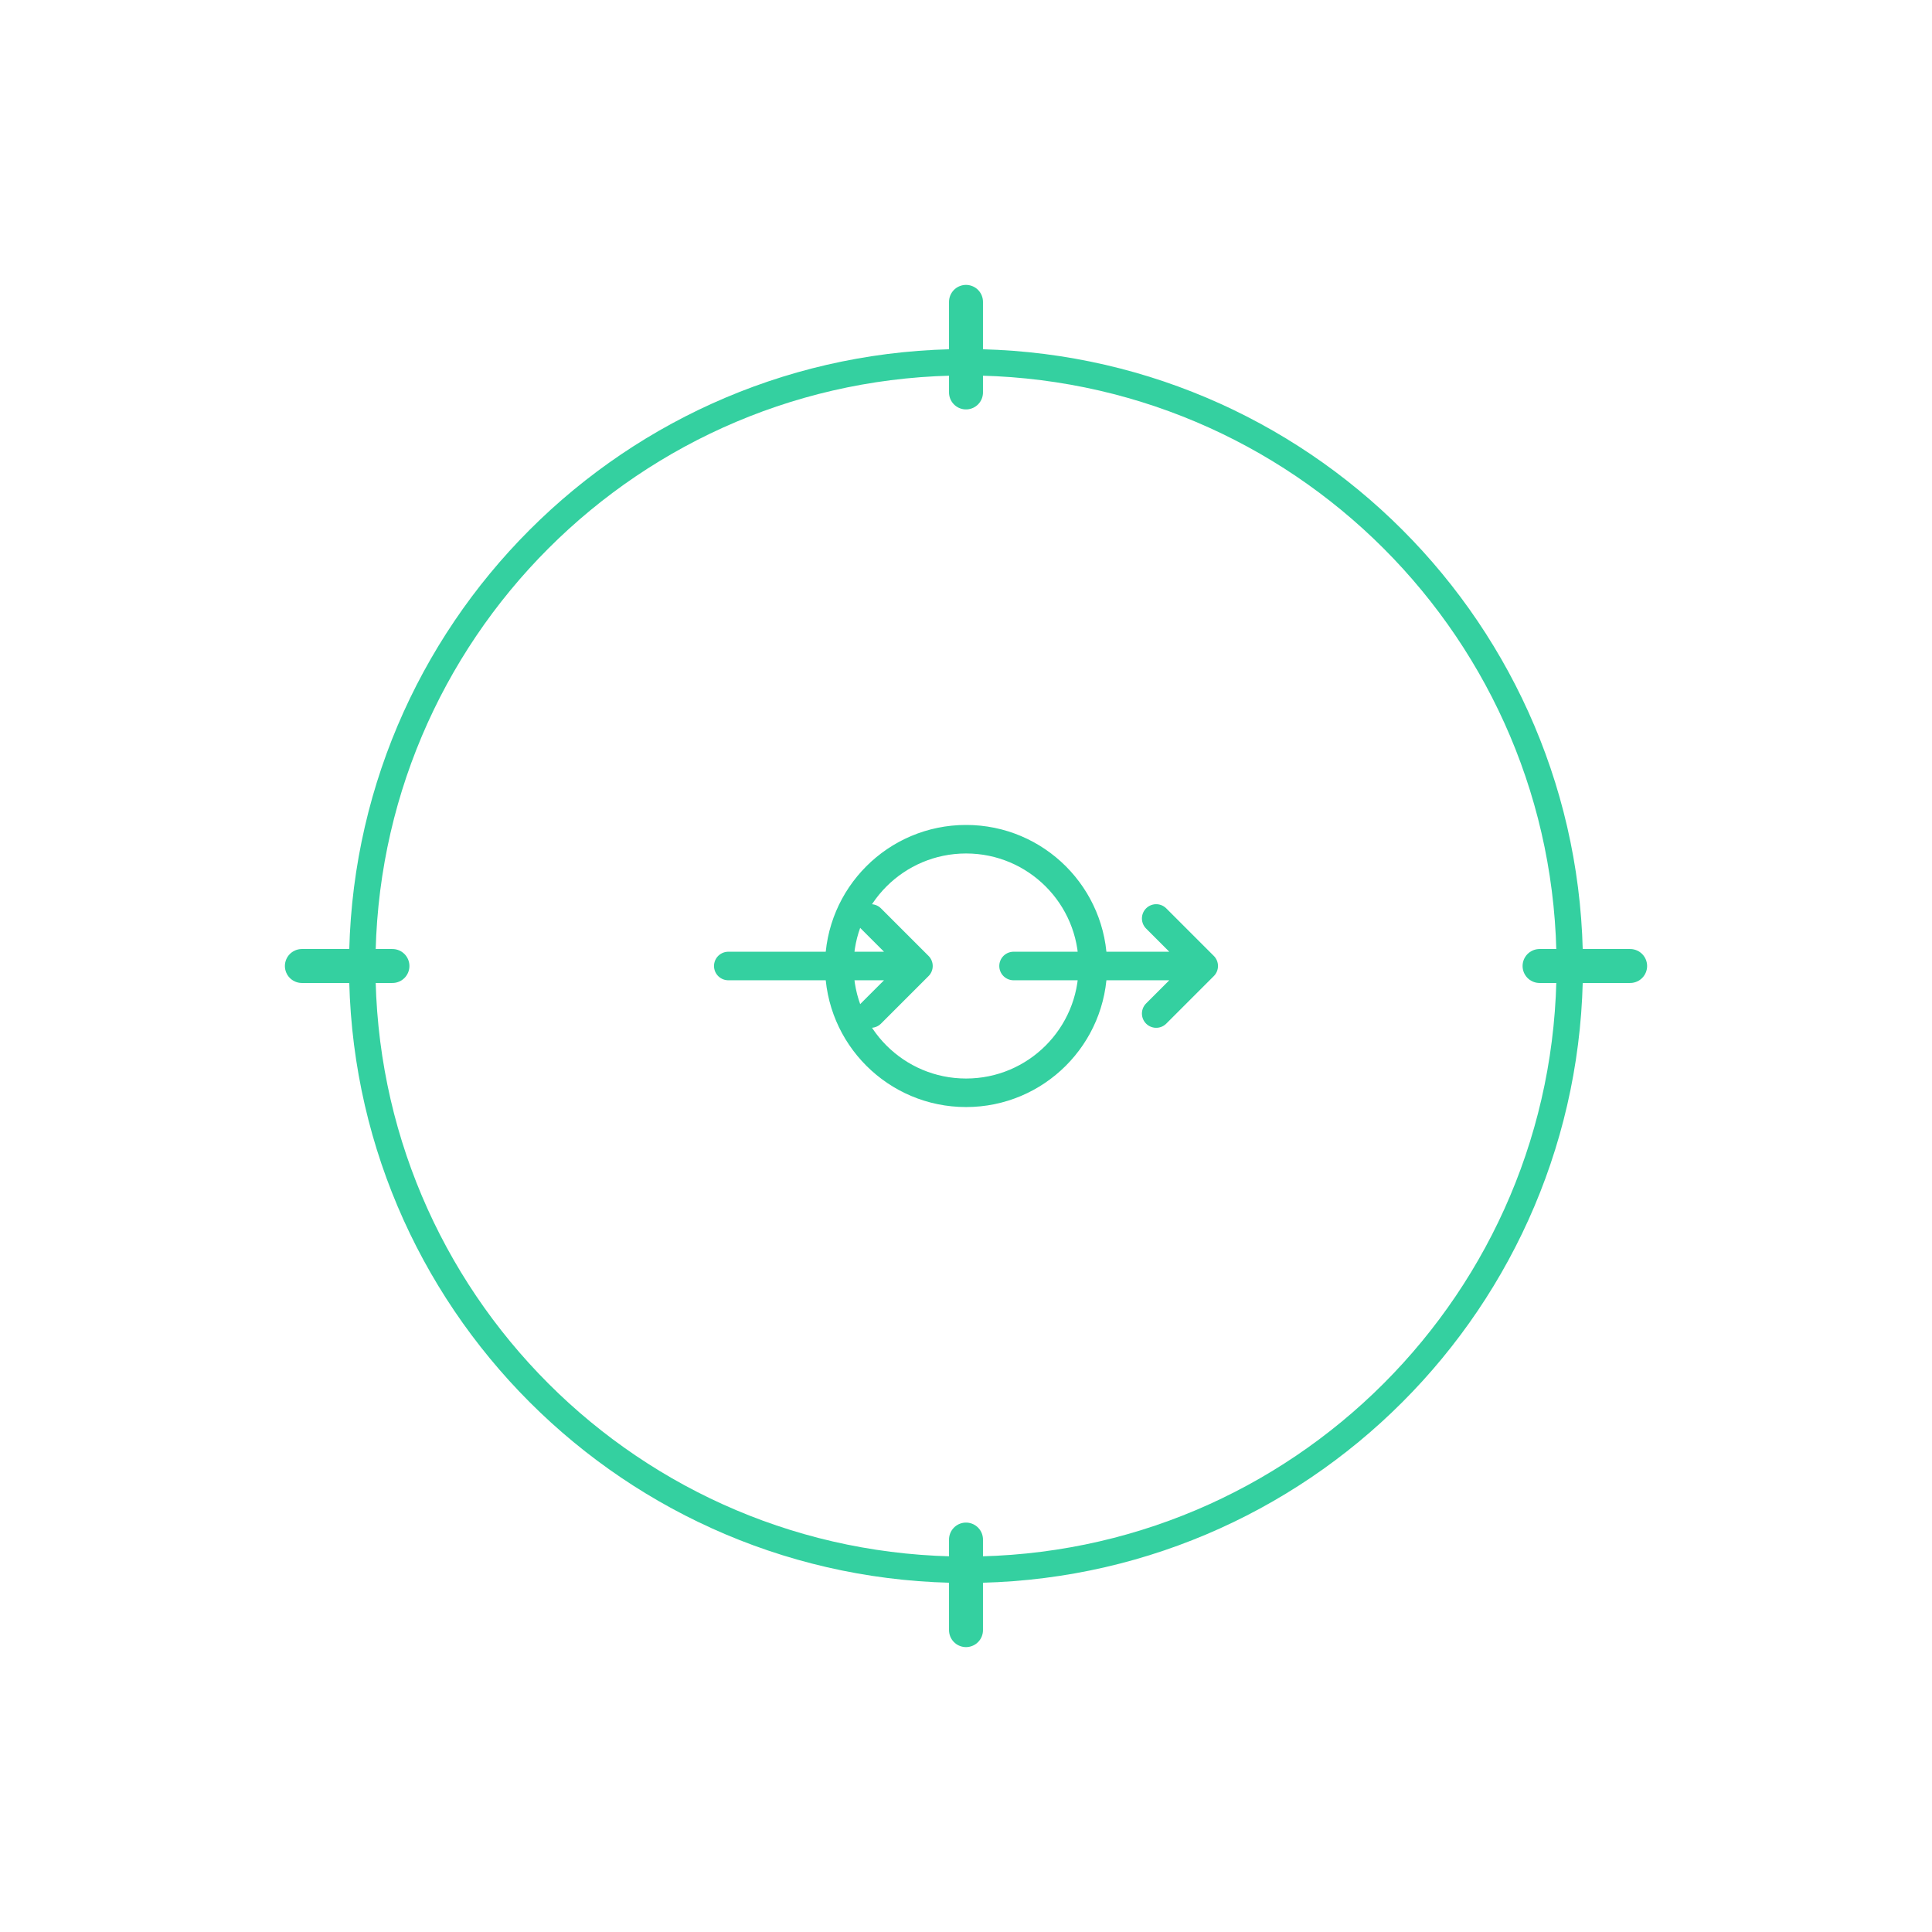
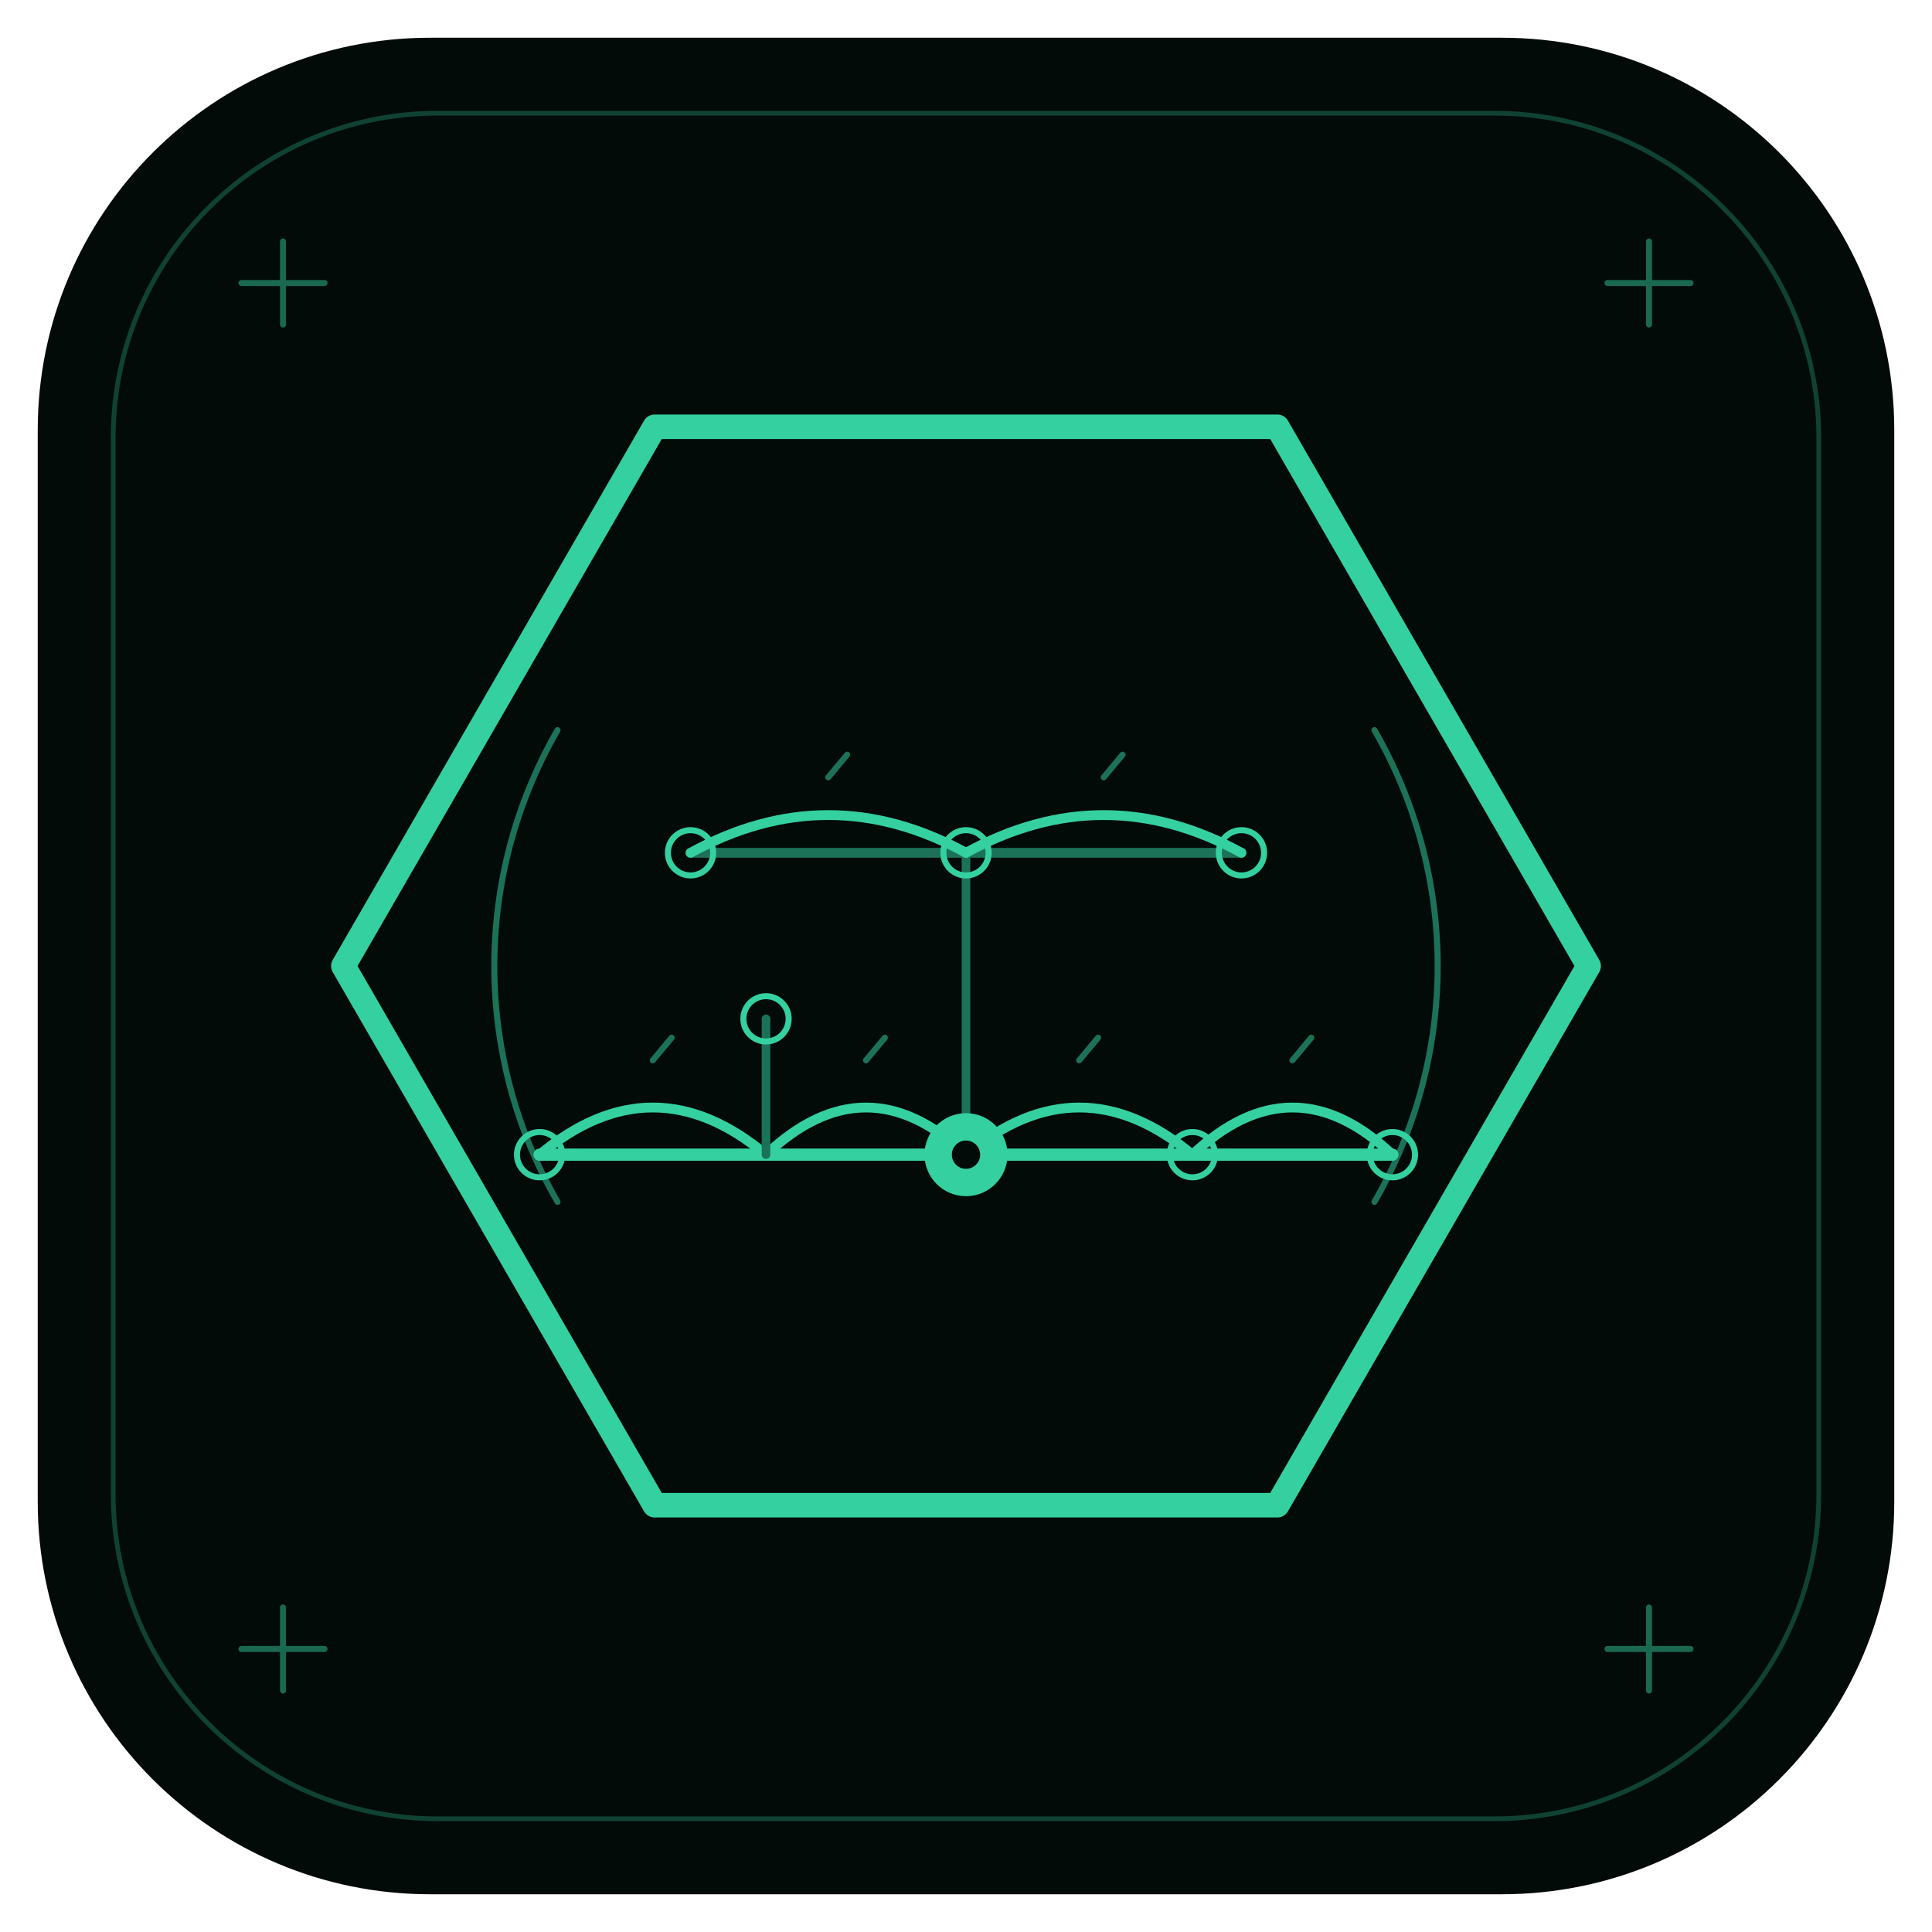
- <svg xmlns="http://www.w3.org/2000/svg" viewBox="0 0 1024 1024" width="1024" height="1024" role="img" aria-label="R3L4Y symbolic icon">
-   <g color="#34d0a0">
-     <g stroke="currentColor" fill="none">
-       <circle cx="512" cy="512" r="320" stroke-width="14" />
-       <g stroke-width="18" stroke-linecap="round">
-         <line x1="512" y1="160" x2="512" y2="208" />
-         <line x1="864" y1="512" x2="816" y2="512" />
-         <line x1="512" y1="864" x2="512" y2="816" />
-         <line x1="160" y1="512" x2="208" y2="512" />
-       </g>
-     </g>
-     <g transform="translate(512,512)">
-       <g stroke="currentColor" stroke-width="1.8" fill="none" stroke-linecap="round" stroke-linejoin="round" transform="scale(8.4)">
-         <path d="M-15 0 L-3 0 M-6 -3 L-3 0 L-6 3 M3 0 L15 0 M12 -3 L15 0 L12 3 M0 -8 A8 8 0 1 0 0.01 -8" />
-       </g>
-     </g>
+ <svg xmlns="http://www.w3.org/2000/svg" viewBox="0 0 1024 1024" width="1024" height="1024" role="img" aria-label="R3L4Y app icon — hop-chain relay sigil">
+   <rect x="20" y="20" width="984" height="984" rx="208" fill="#020b08" />
+   <rect x="60" y="60" width="904" height="904" rx="172" fill="none" stroke="#104233" stroke-width="2.5" />
+   <g stroke="#1a6850" stroke-width="3.2" stroke-linecap="round">
+     <line x1="128" y1="150" x2="172" y2="150" />
+     <line x1="150" y1="128" x2="150" y2="172" />
+     <line x1="852" y1="150" x2="896" y2="150" />
+     <line x1="874" y1="128" x2="874" y2="172" />
+     <line x1="128" y1="874" x2="172" y2="874" />
+     <line x1="150" y1="852" x2="150" y2="896" />
+     <line x1="852" y1="874" x2="896" y2="874" />
+     <line x1="874" y1="852" x2="874" y2="896" />
  </g>
-   <style>@media (prefers-reduced-motion: reduce) { * { animation: none !important; } }</style>
+   <path d="M 677.0 226.2 L 842.0 512.0 L 677.0 797.8 L 347.0 797.8 L 182.0 512.0 L 347.0 226.2 Z" fill="none" stroke="#34d0a0" stroke-width="13.0" stroke-linejoin="round" stroke-linecap="round" />
+   <g fill="none" stroke="#1c7258" stroke-width="3.2" stroke-linecap="round">
+     <path d="M 295.5 637.0 A 250 250 0 0 1 295.5 387.0" />
+   </g>
+   <g fill="none" stroke="#1c7258" stroke-width="3.2" stroke-linecap="round">
+     <path d="M 728.5 387.0 A 250 250 0 0 1 728.5 637.0" />
+   </g>
+   <g fill="none" stroke="#34d0a0" stroke-width="6.5" stroke-linecap="round">
+     <line x1="286.0" y1="612.0" x2="738.0" y2="612.0" />
+   </g>
+   <g fill="none" stroke="#1c7258" stroke-width="5.2" stroke-linecap="round">
+     <line x1="366.0" y1="452.0" x2="658.0" y2="452.0" />
+   </g>
+   <g fill="none" stroke="#1c7258" stroke-width="4.55" stroke-linecap="round">
+     <line x1="512.0" y1="452.0" x2="512.0" y2="612.0" />
+   </g>
+   <g fill="none" stroke="#34d0a0" stroke-width="5.2" stroke-linecap="round">
+     <path d="M 286 612 Q 346 562 406 612" />
+     <path d="M 406 612 Q 459 562 512 612" />
+     <path d="M 512 612 Q 572 562 632 612" />
+     <path d="M 632 612 Q 685 562 738 612" />
+   </g>
+   <g fill="none" stroke="#1c7258" stroke-width="3.2" stroke-linecap="round">
+     <line x1="346.0" y1="562.0" x2="356.0" y2="550.0" />
+     <line x1="459.0" y1="562.0" x2="469.0" y2="550.0" />
+     <line x1="572.0" y1="562.0" x2="582.0" y2="550.0" />
+     <line x1="685.0" y1="562.0" x2="695.0" y2="550.0" />
+   </g>
+   <g fill="none" stroke="#34d0a0" stroke-width="5.2" stroke-linecap="round">
+     <path d="M 366 452 Q 439 412 512 452" />
+     <path d="M 512 452 Q 585 412 658 452" />
+   </g>
+   <g fill="none" stroke="#1c7258" stroke-width="3.2" stroke-linecap="round">
+     <line x1="439.0" y1="412.0" x2="449.0" y2="400.0" />
+     <line x1="585.0" y1="412.0" x2="595.0" y2="400.0" />
+   </g>
+   <g fill="none" stroke="#1c7258" stroke-width="4.55" stroke-linecap="round">
+     <line x1="406.0" y1="612.0" x2="406.0" y2="540.0" />
+   </g>
+   <g fill="none" stroke="#34d0a0" stroke-width="3.2">
+     <circle cx="286.0" cy="612.0" r="12.0" />
+     <circle cx="406.0" cy="540.0" r="12.0" />
+     <circle cx="632.0" cy="612.0" r="12.0" />
+     <circle cx="738.0" cy="612.0" r="12.0" />
+     <circle cx="366.0" cy="452.0" r="12.0" />
+     <circle cx="512.0" cy="452.0" r="12.0" />
+     <circle cx="658.0" cy="452.0" r="12.0" />
+   </g>
+   <g fill="#34d0a0">
+     <circle cx="512.0" cy="612.0" r="22.0" />
+   </g>
+   <g fill="#020b08">
+     <circle cx="512.0" cy="612.0" r="7.5" />
+   </g>
+   <style>@media (prefers-reduced-motion: reduce){*{animation:none !important}}</style>
</svg>
